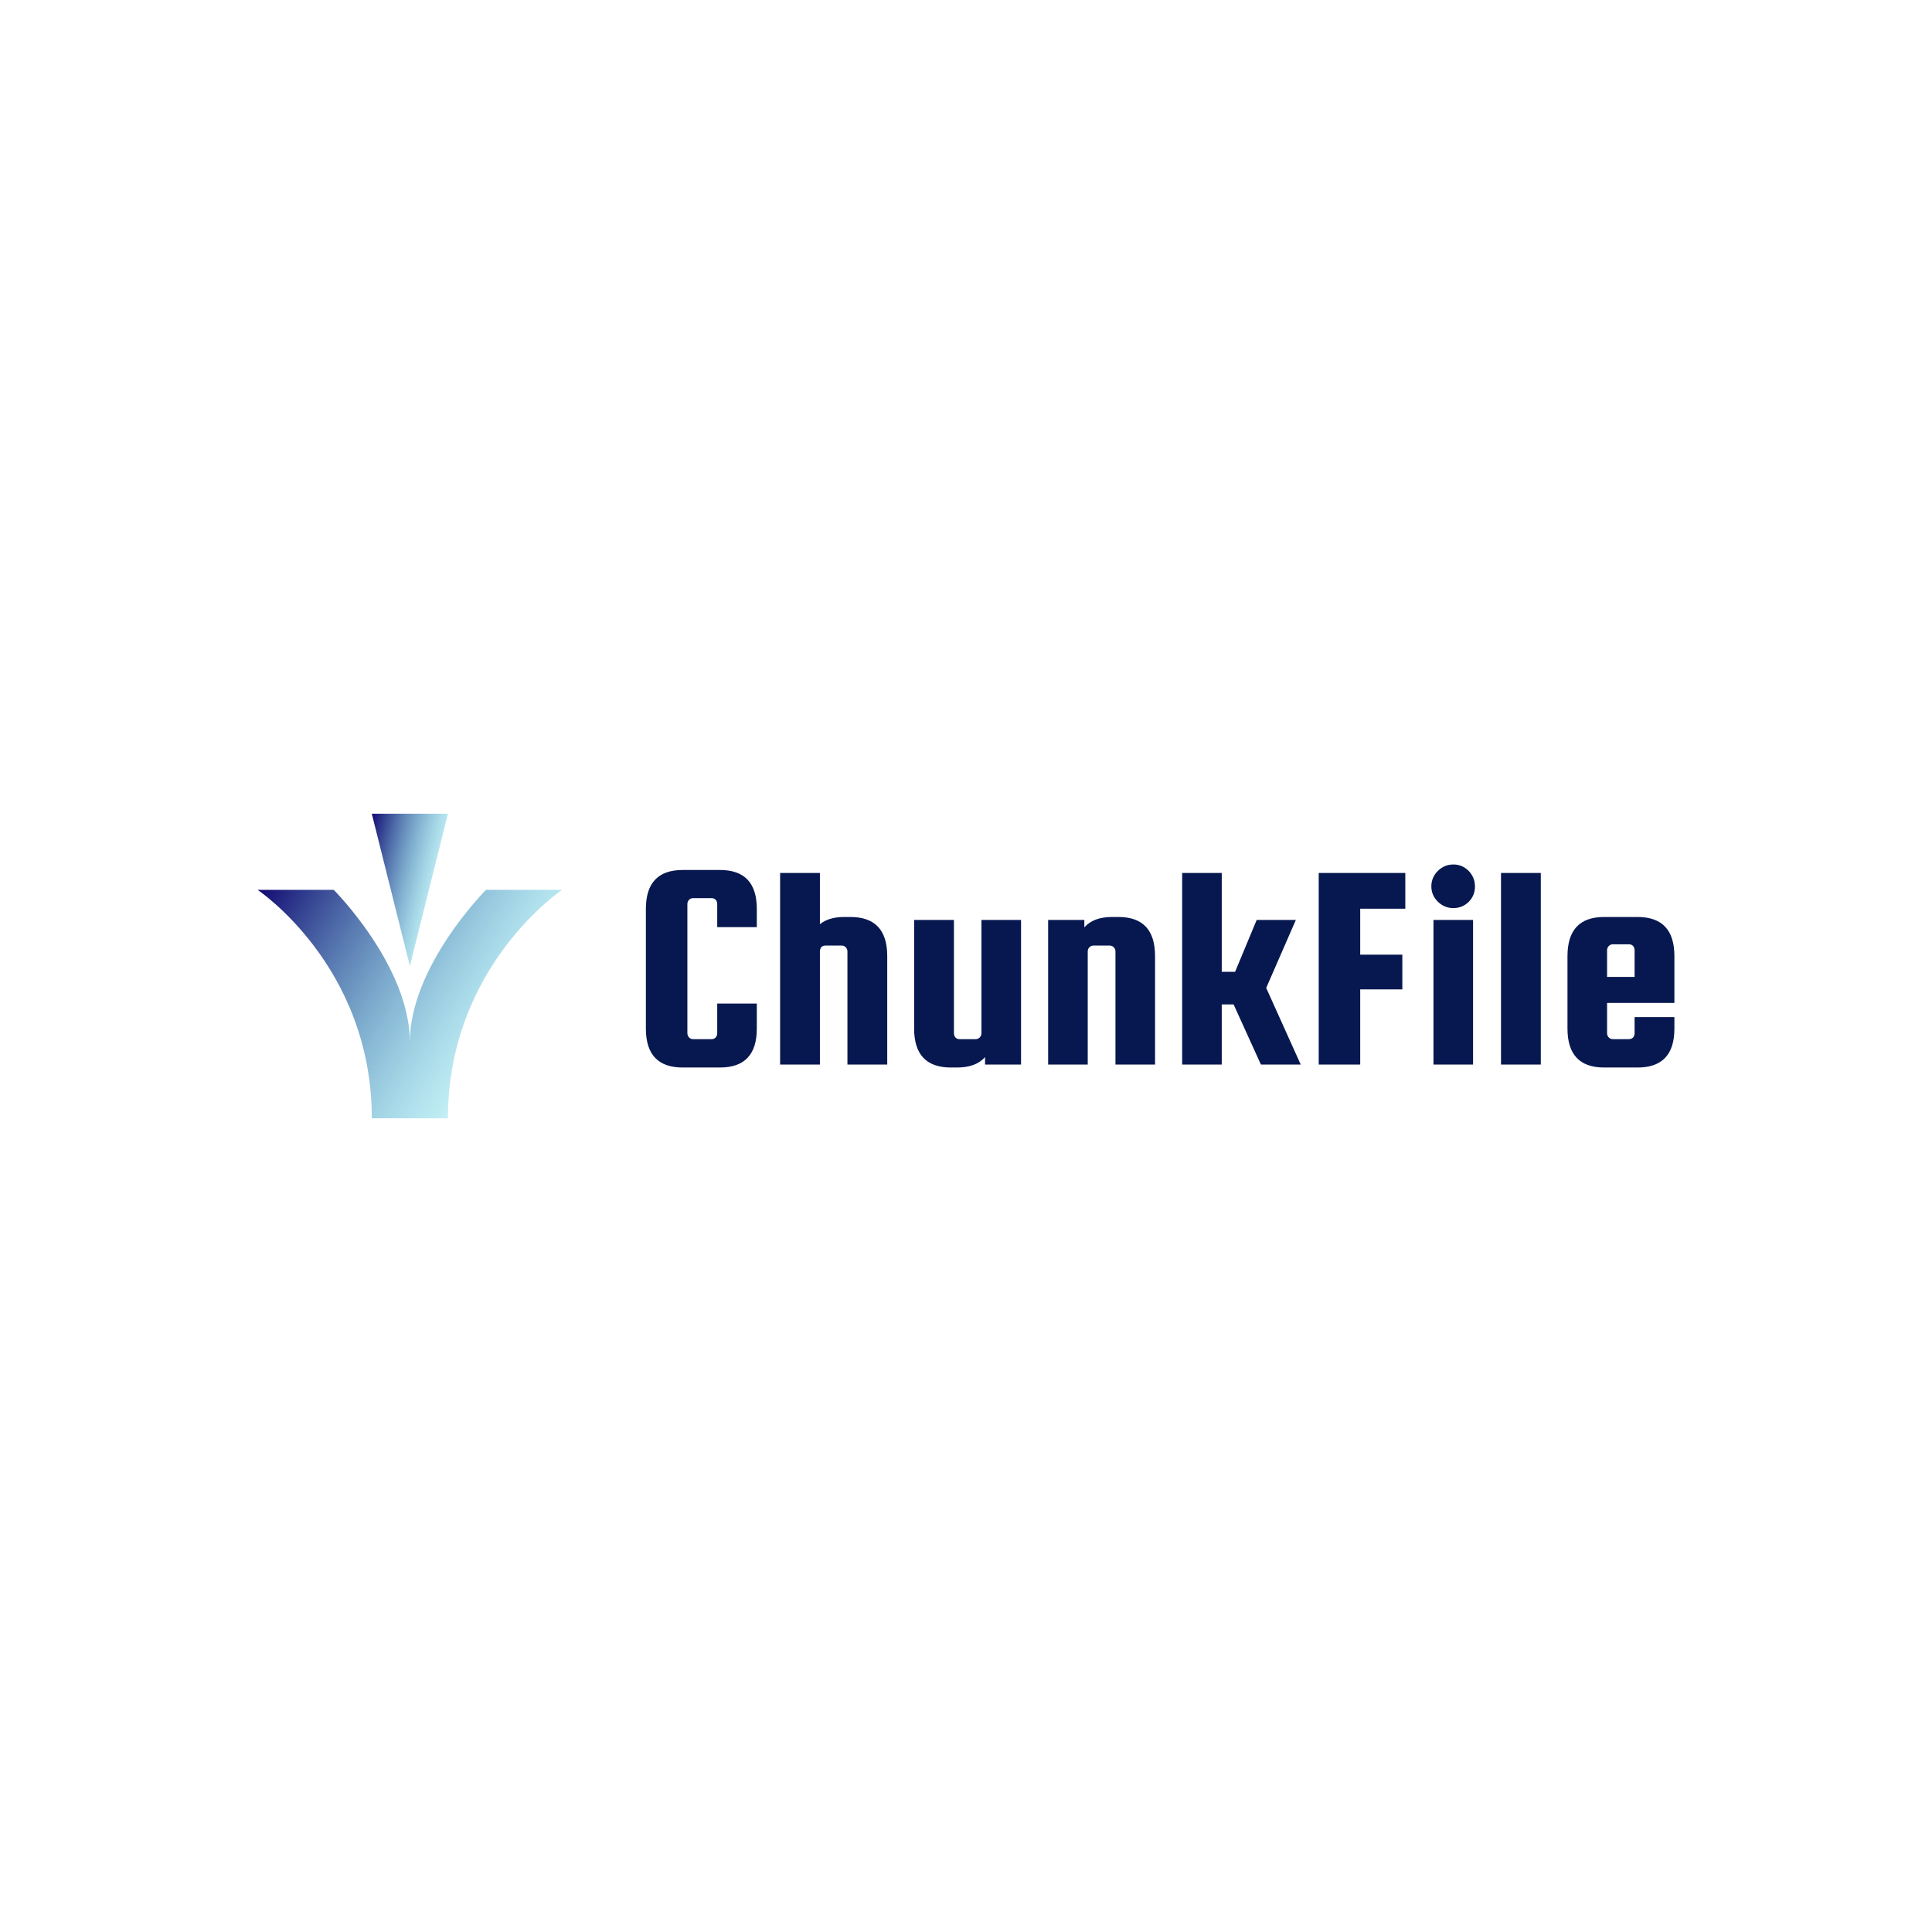
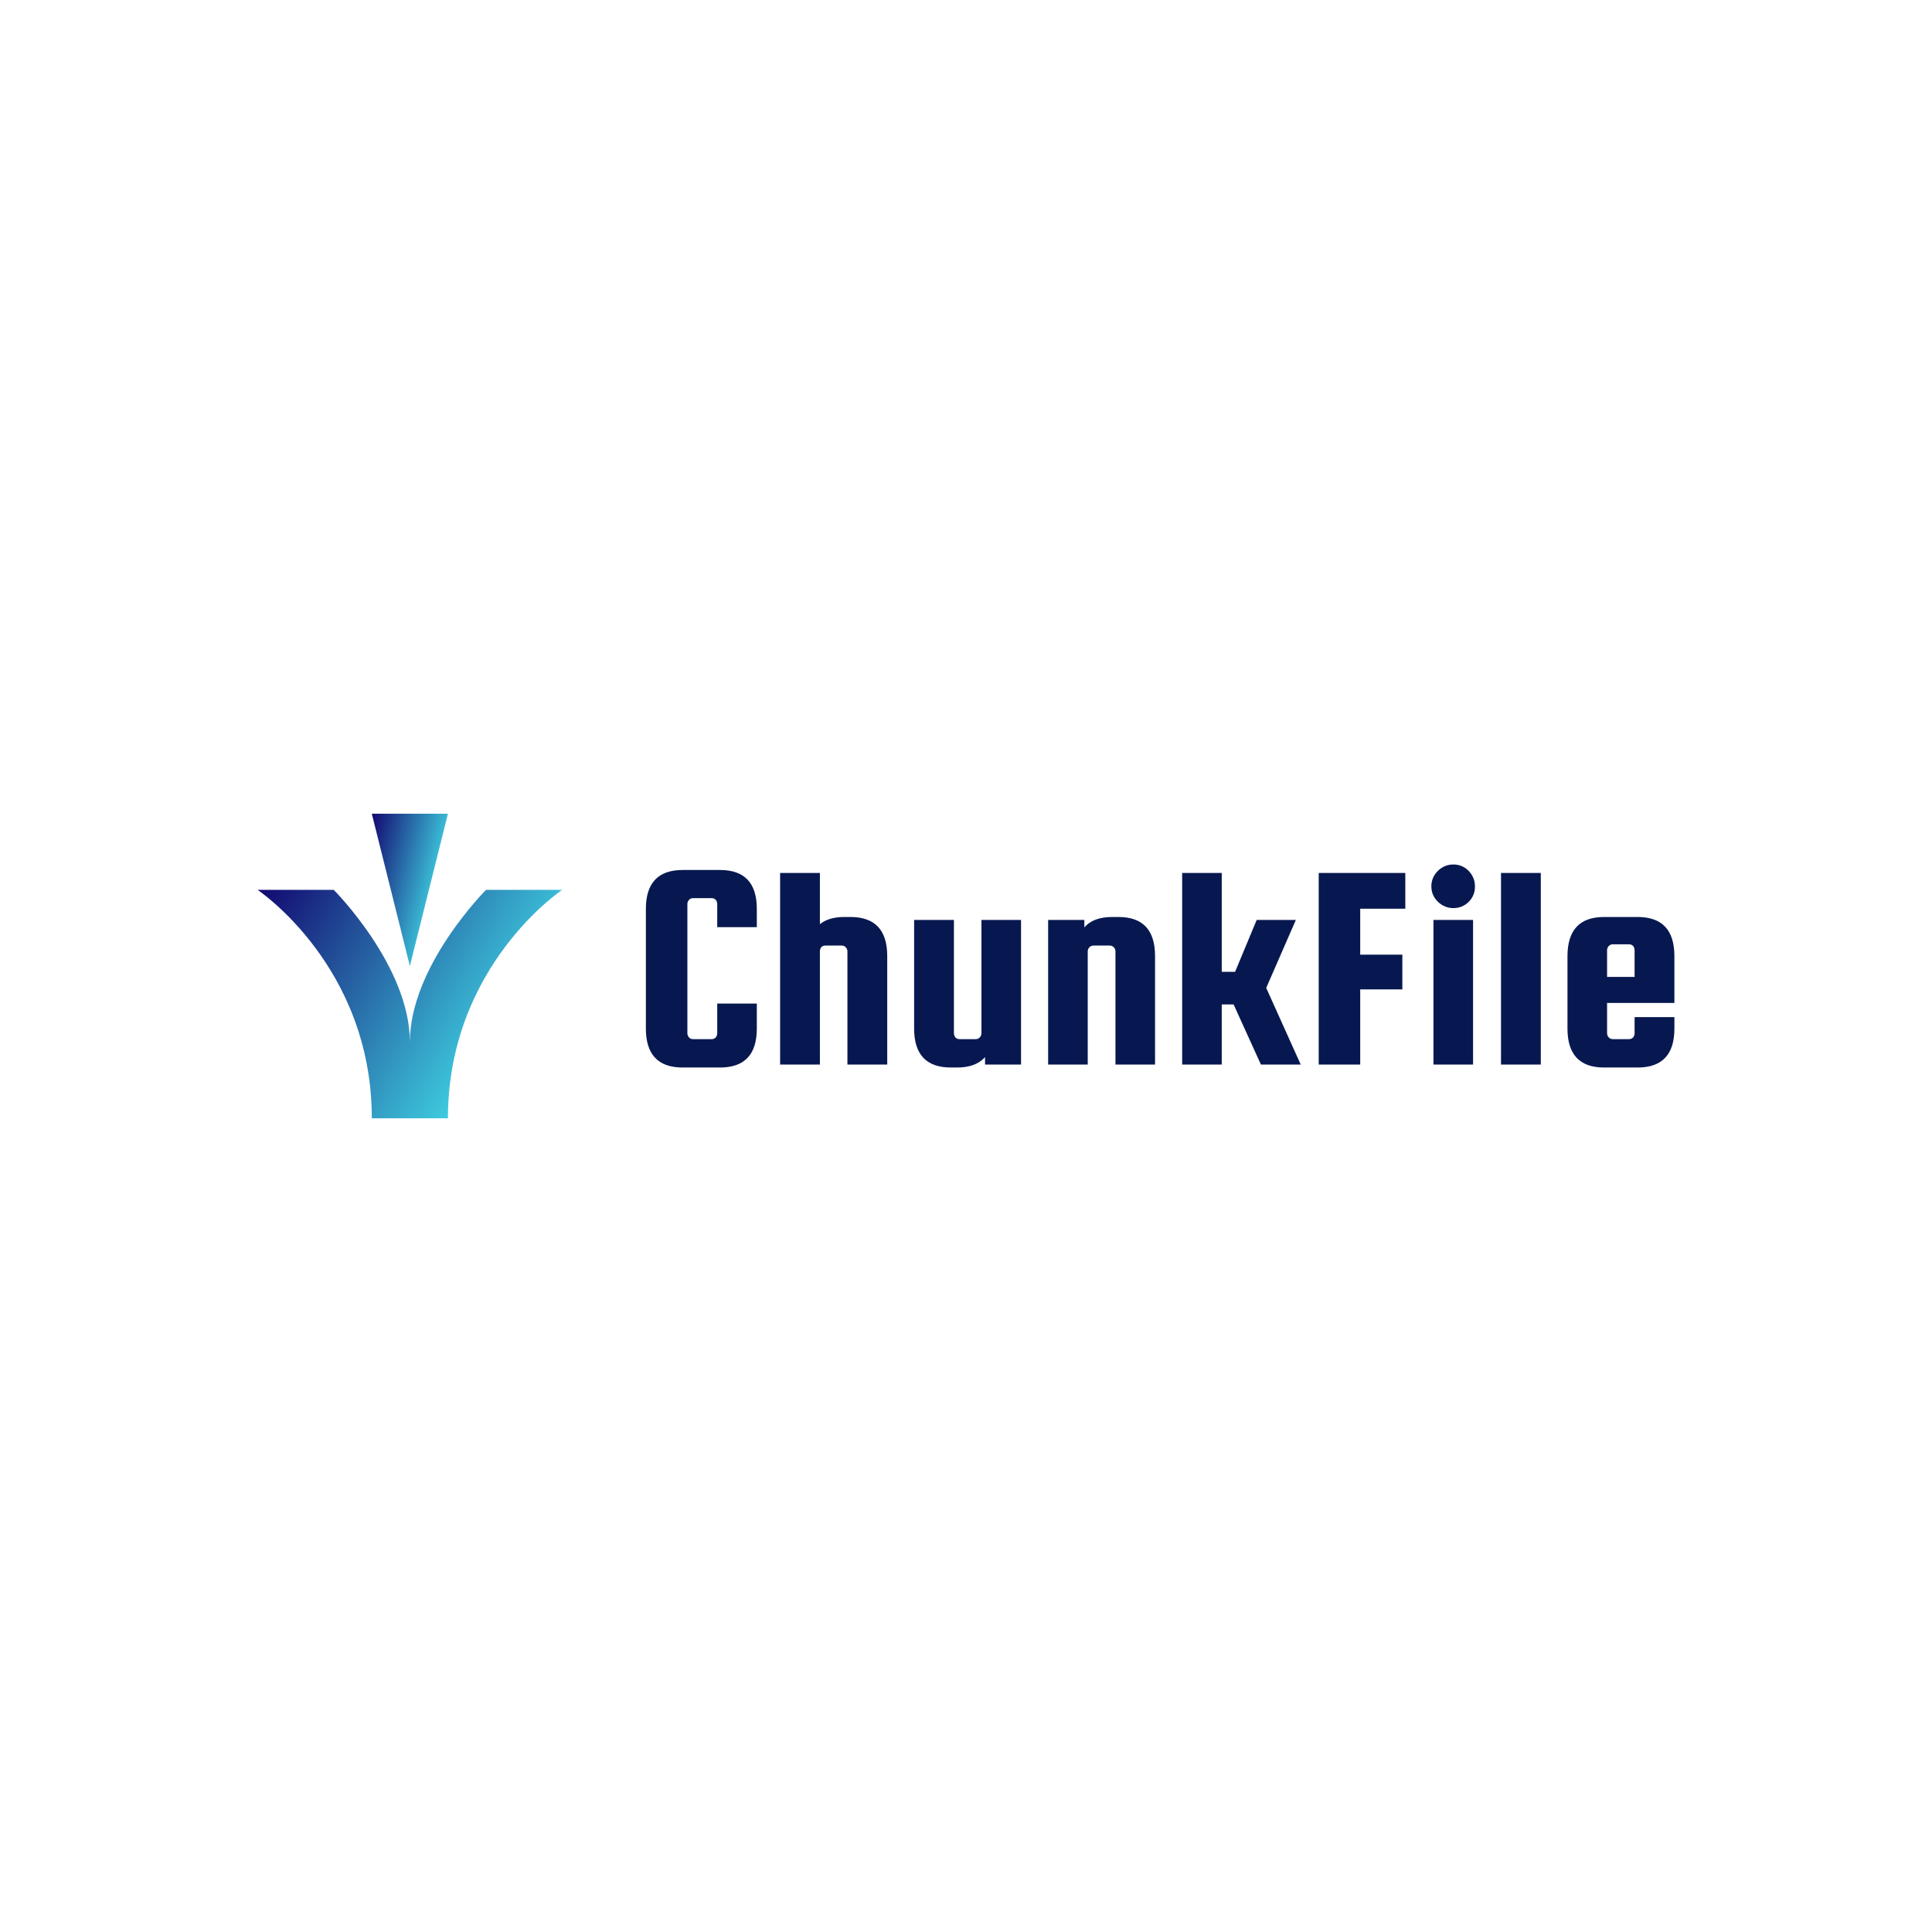
<svg xmlns="http://www.w3.org/2000/svg" data-v-fde0c5aa="" viewBox="0 0 300 300" class="iconLeft">
  <defs data-v-fde0c5aa="" />
  <rect data-v-fde0c5aa="" fill="transparent" x="0" y="0" width="300px" height="300px" class="logo-background-square" />
  <defs data-v-fde0c5aa="" />
  <g data-v-fde0c5aa="" id="43085328-3957-4e9a-bf30-14c559ecf766" fill="#071850" transform="matrix(3.287541,0,0,3.287541,97.99,125.6886)">
    <path d="M4.07 10.57L4.07 10.57L4.07 9.17L5.94 9.17L5.94 10.35L5.94 10.35Q5.94 12.19 4.20 12.19L4.20 12.19L2.44 12.19L2.44 12.19Q0.70 12.19 0.70 10.35L0.70 10.35L0.70 4.70L0.70 4.70Q0.70 2.86 2.44 2.86L2.44 2.86L4.20 2.86L4.20 2.86Q5.94 2.86 5.94 4.70L5.94 4.70L5.94 5.56L4.07 5.56L4.07 4.47L4.07 4.47Q4.07 4.35 4.00 4.27L4.00 4.27L4.00 4.27Q3.92 4.19 3.81 4.19L3.81 4.19L2.93 4.19L2.93 4.19Q2.81 4.19 2.74 4.27L2.74 4.27L2.74 4.27Q2.66 4.35 2.66 4.47L2.66 4.47L2.66 10.57L2.66 10.57Q2.66 10.68 2.74 10.77L2.74 10.77L2.74 10.77Q2.81 10.85 2.93 10.85L2.93 10.85L3.81 10.85L3.81 10.85Q3.92 10.85 4.00 10.77L4.00 10.77L4.00 10.77Q4.07 10.68 4.07 10.57ZM8.92 6.68L8.92 12.05L7.04 12.05L7.04 3.00L8.92 3.00L8.92 5.42L8.92 5.42Q9.34 5.08 10.07 5.08L10.07 5.08L10.36 5.08L10.36 5.08Q12.10 5.08 12.10 6.93L12.10 6.93L12.10 12.05L10.22 12.05L10.22 6.71L10.22 6.71Q10.22 6.59 10.14 6.51L10.14 6.51L10.14 6.51Q10.07 6.43 9.95 6.43L9.95 6.43L9.18 6.43L9.18 6.43Q8.95 6.43 8.92 6.68L8.92 6.68ZM16.55 10.57L16.55 5.22L18.42 5.22L18.42 12.05L16.72 12.05L16.72 11.70L16.72 11.70Q16.28 12.19 15.40 12.19L15.40 12.19L15.11 12.19L15.11 12.19Q13.37 12.19 13.37 10.35L13.37 10.35L13.37 5.22L15.25 5.22L15.25 10.57L15.25 10.57Q15.25 10.68 15.32 10.77L15.32 10.77L15.32 10.77Q15.40 10.85 15.51 10.85L15.51 10.85L16.28 10.85L16.28 10.85Q16.39 10.85 16.47 10.77L16.47 10.77L16.47 10.77Q16.55 10.68 16.55 10.57L16.55 10.57ZM21.57 6.71L21.57 12.05L19.70 12.05L19.70 5.22L21.41 5.22L21.41 5.57L21.41 5.57Q21.84 5.08 22.72 5.08L22.72 5.08L23.02 5.08L23.02 5.08Q24.75 5.08 24.75 6.93L24.75 6.93L24.75 12.05L22.88 12.05L22.88 6.71L22.88 6.71Q22.88 6.59 22.80 6.51L22.80 6.51L22.80 6.51Q22.72 6.43 22.61 6.43L22.61 6.43L21.84 6.43L21.84 6.43Q21.73 6.43 21.65 6.51L21.65 6.51L21.65 6.51Q21.57 6.59 21.57 6.71L21.57 6.71ZM29.55 5.22L31.40 5.22L30.00 8.43L31.63 12.05L29.75 12.05L28.46 9.21L27.90 9.21L27.90 12.05L26.03 12.05L26.03 3.00L27.90 3.00L27.90 7.67L28.53 7.67L29.55 5.22ZM36.43 8.50L34.44 8.50L34.44 12.05L32.48 12.05L32.48 3.00L36.57 3.00L36.57 4.69L34.44 4.69L34.44 6.86L36.43 6.86L36.43 8.50ZM39.56 4.37L39.56 4.37L39.56 4.37Q39.26 4.66 38.84 4.66L38.84 4.66L38.84 4.66Q38.42 4.66 38.11 4.36L38.11 4.36L38.11 4.36Q37.80 4.06 37.80 3.63L37.80 3.63L37.80 3.63Q37.80 3.21 38.11 2.90L38.11 2.90L38.11 2.90Q38.42 2.60 38.84 2.60L38.84 2.60L38.84 2.60Q39.26 2.60 39.56 2.90L39.56 2.90L39.56 2.90Q39.86 3.21 39.86 3.64L39.86 3.64L39.86 3.64Q39.86 4.07 39.56 4.37ZM39.77 12.05L37.90 12.05L37.90 5.22L39.77 5.22L39.77 12.05ZM42.97 3.00L42.97 12.05L41.09 12.05L41.09 3.00L42.97 3.00ZM45.96 5.08L47.54 5.08L47.54 5.08Q49.28 5.08 49.28 6.93L49.28 6.93L49.28 9.14L46.10 9.14L46.10 10.57L46.10 10.57Q46.10 10.68 46.18 10.77L46.18 10.77L46.18 10.77Q46.26 10.85 46.37 10.85L46.37 10.85L47.14 10.85L47.14 10.85Q47.25 10.85 47.33 10.77L47.33 10.77L47.33 10.77Q47.40 10.68 47.40 10.57L47.40 10.57L47.40 9.81L49.28 9.81L49.28 10.35L49.28 10.35Q49.28 12.19 47.54 12.19L47.54 12.19L45.96 12.19L45.96 12.19Q44.23 12.19 44.23 10.35L44.23 10.35L44.23 6.93L44.23 6.93Q44.23 5.08 45.96 5.08L45.96 5.08ZM46.10 6.65L46.10 7.91L47.40 7.91L47.40 6.65L47.40 6.65Q47.40 6.54 47.33 6.45L47.33 6.45L47.33 6.45Q47.25 6.37 47.14 6.37L47.14 6.37L46.37 6.37L46.37 6.37Q46.26 6.37 46.18 6.45L46.18 6.45L46.18 6.45Q46.10 6.54 46.10 6.65L46.10 6.65Z" />
  </g>
  <defs data-v-fde0c5aa="">
    <linearGradient data-v-fde0c5aa="" gradientTransform="rotate(25)" id="1d2c7b51-a334-44a3-9eee-5e3ccd89e205" x1="0%" y1="0%" x2="100%" y2="0%">
      <stop data-v-fde0c5aa="" offset="0%" stop-color="#120870" stop-opacity="1" />
-       <stop data-v-fde0c5aa="" offset="100%" stop-color="#3ECDDF" stop-opacity="0.3" />
+       <stop data-v-fde0c5aa="" offset="100%" stop-color="#3ECDDF" stop-opacity="1" />
    </linearGradient>
  </defs>
  <g data-v-fde0c5aa="" id="fa82ebb1-d70d-44ee-b4ab-46e3c9c3cf3e" stroke="none" fill="url(#1d2c7b51-a334-44a3-9eee-5e3ccd89e205)" transform="matrix(0.6568233,0,0,0.6568233,30.47606,116.8304)">
    <path d="M59.5 14.5h-18l9 36z" />
    <path d="M68.5 32.5s-18 18-18 36c0-18-18-36-18-36h-18s27 18 27 54h18c0-36 27-54 27-54h-18z" />
  </g>
</svg>
